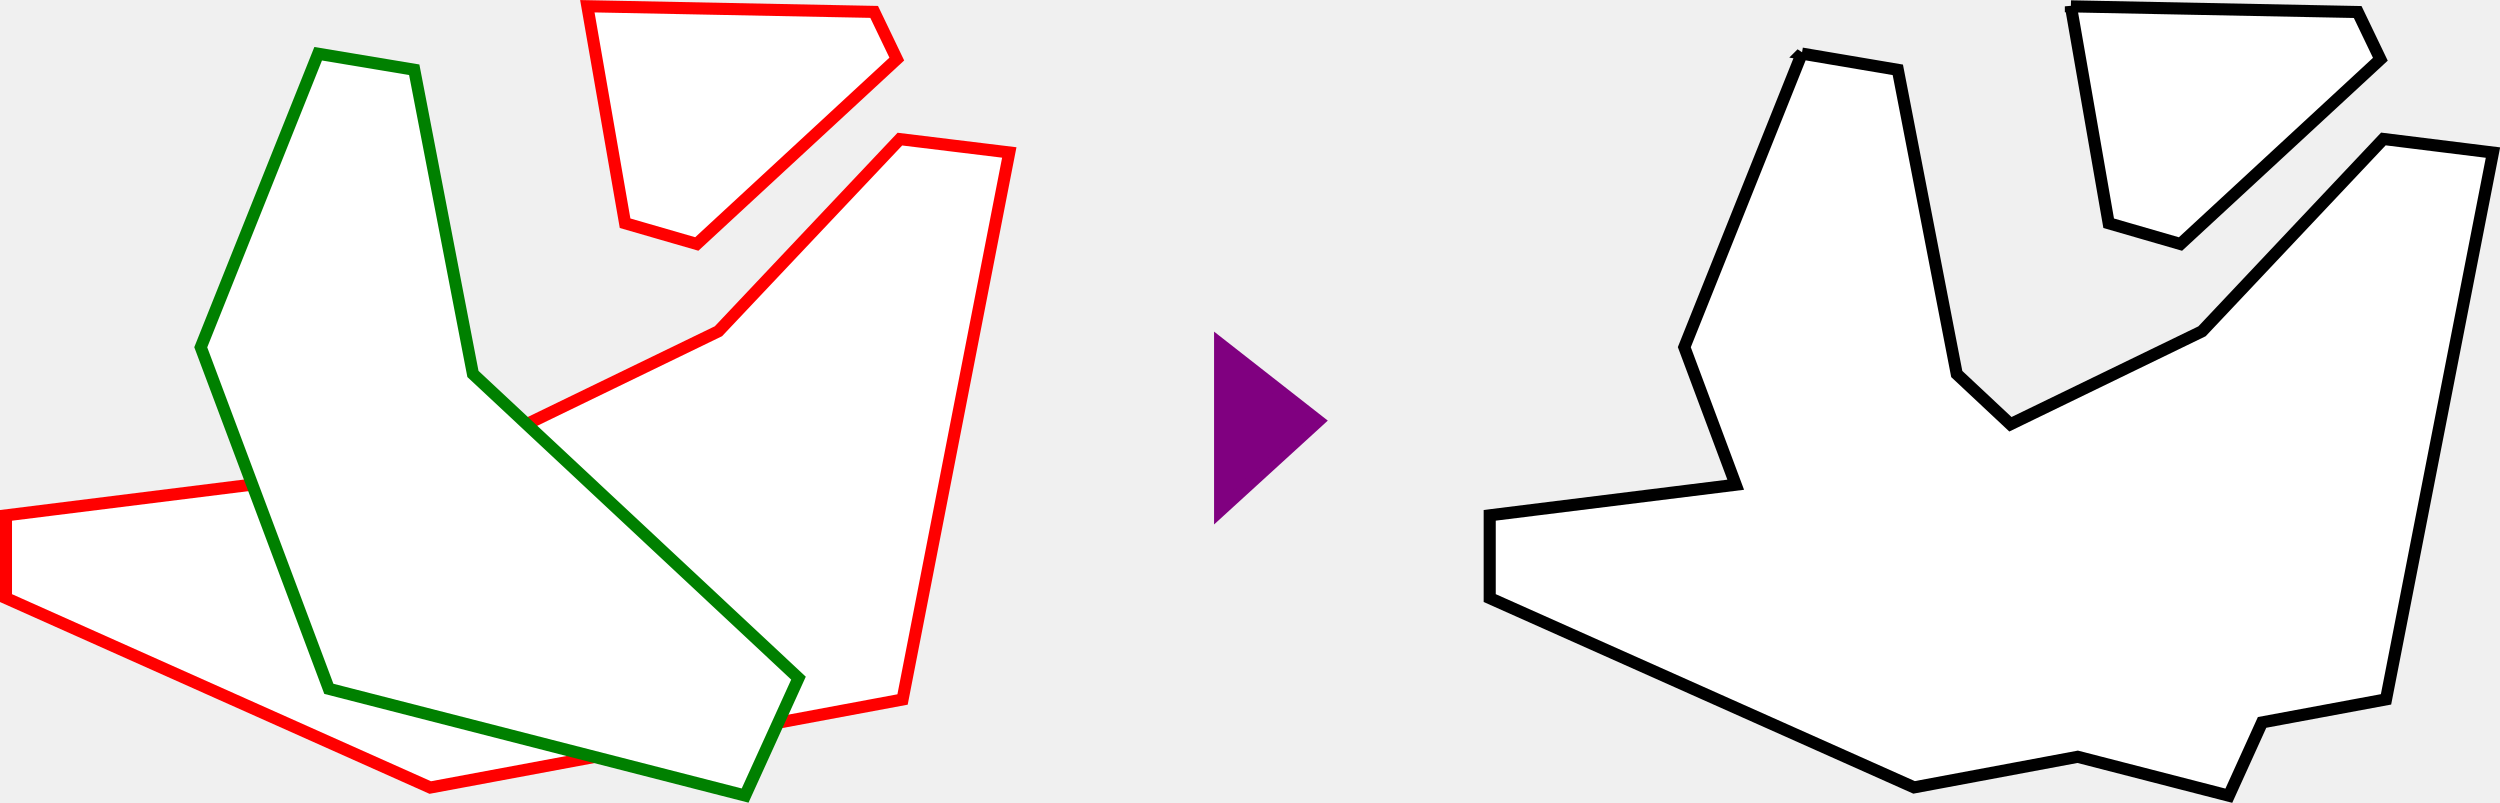
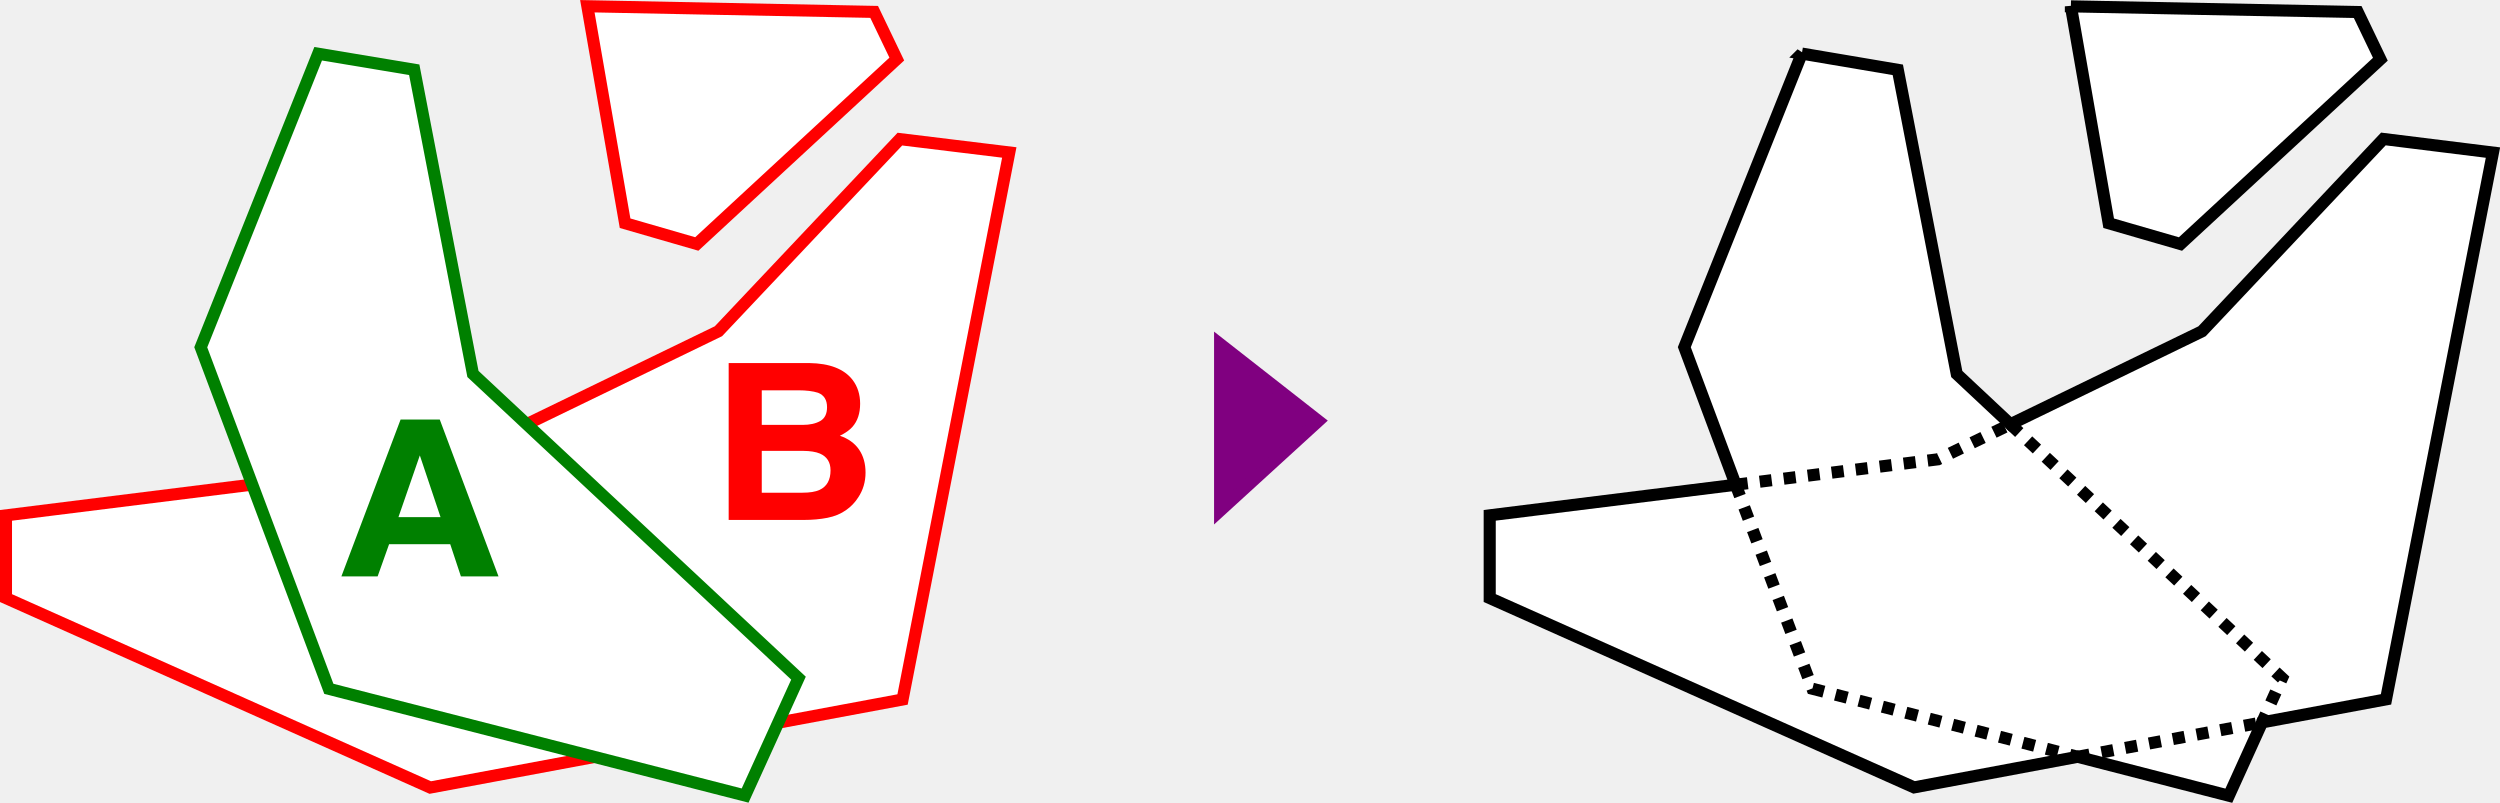
<svg xmlns="http://www.w3.org/2000/svg" xmlns:xlink="http://www.w3.org/1999/xlink" width="206.75" height="66.406" id="svg9885" version="1.1">
  <defs id="defs9887">
    <pattern xlink:href="#pattern3973-672" id="pattern5328" patternTransform="matrix(0.1467097,0.4263875,-1.46761,0.5570398,76.13566,423.3349)" />
    <pattern patternTransform="matrix(0.1467097,0.4263875,-1.46761,0.5570398,76.13566,423.3349)" id="pattern3973-672" xlink:href="#pattern3969-797" />
    <pattern patternTransform="matrix(0.1442633,0.3992003,-1.443137,0.521522,53.21184,417.6323)" id="pattern3969-797" xlink:href="#Strips1_4-768" />
    <pattern patternUnits="userSpaceOnUse" width="5" height="1" patternTransform="translate(0,0) scale(10,10)" id="Strips1_4-768">
      <rect style="fill:#0000ff;stroke:none" x="0" y="-0.5" width="1" height="2" id="rect4677" />
    </pattern>
    <pattern xlink:href="#pattern3973-672" id="pattern10950" patternTransform="matrix(0.1467097,0.4263875,-1.46761,0.5570398,76.13566,423.3349)" />
    <pattern patternTransform="matrix(0.1467097,0.4263875,-1.46761,0.5570398,76.13566,423.3349)" id="pattern10952" xlink:href="#pattern3969-797" />
    <pattern patternTransform="matrix(0.1442633,0.3992003,-1.443137,0.521522,53.21184,417.6323)" id="pattern10954" xlink:href="#Strips1_4-768" />
    <pattern xlink:href="#pattern3973-672" id="pattern10960" patternTransform="matrix(0.1467097,0.4263875,-1.46761,0.5570398,76.13566,423.3349)" />
    <pattern patternTransform="matrix(0.1467097,0.4263875,-1.46761,0.5570398,76.13566,423.3349)" id="pattern10962" xlink:href="#pattern3969-797" />
    <pattern patternTransform="matrix(0.1442633,0.3992003,-1.443137,0.521522,53.21184,417.6323)" id="pattern10964" xlink:href="#Strips1_4-768" />
    <pattern xlink:href="#pattern3973-672" id="pattern10970" patternTransform="matrix(0.1467097,0.4263875,-1.46761,0.5570398,76.13566,423.3349)" />
    <pattern patternTransform="matrix(0.1467097,0.4263875,-1.46761,0.5570398,76.13566,423.3349)" id="pattern10972" xlink:href="#pattern3969-797" />
    <pattern patternTransform="matrix(0.1442633,0.3992003,-1.443137,0.521522,53.21184,417.6323)" id="pattern10974" xlink:href="#Strips1_4-768" />
    <marker style="overflow:visible" id="Arrow2Mend" refX="0" refY="0" orient="auto">
      <path transform="scale(-0.6,-0.6)" d="M 8.719,4.034 -2.207,0.016 8.719,-4.002 c -1.745,2.372 -1.735,5.617 -6e-7,8.035 z" style="fill-rule:evenodd;stroke-width:0.625;stroke-linejoin:round" id="path4211" />
    </marker>
    <marker style="overflow:visible" id="marker12030" refX="0" refY="0" orient="auto">
      <path transform="scale(-0.6,-0.6)" d="M 8.719,4.034 -2.207,0.016 8.719,-4.002 c -1.745,2.372 -1.735,5.617 -6e-7,8.035 z" style="fill-rule:evenodd;stroke-width:0.625;stroke-linejoin:round" id="path12032" />
    </marker>
    <marker style="overflow:visible" id="marker12034" refX="0" refY="0" orient="auto">
      <path transform="scale(-0.6,-0.6)" d="M 8.719,4.034 -2.207,0.016 8.719,-4.002 c -1.745,2.372 -1.735,5.617 -6e-7,8.035 z" style="fill-rule:evenodd;stroke-width:0.625;stroke-linejoin:round" id="path12036" />
    </marker>
    <marker style="overflow:visible" id="marker12038" refX="0" refY="0" orient="auto">
      <path transform="scale(-0.6,-0.6)" d="M 8.719,4.034 -2.207,0.016 8.719,-4.002 c -1.745,2.372 -1.735,5.617 -6e-7,8.035 z" style="fill-rule:evenodd;stroke-width:0.625;stroke-linejoin:round" id="path12040" />
    </marker>
    <marker style="overflow:visible" id="marker12042" refX="0" refY="0" orient="auto">
      <path transform="scale(-0.6,-0.6)" d="M 8.719,4.034 -2.207,0.016 8.719,-4.002 c -1.745,2.372 -1.735,5.617 -6e-7,8.035 z" style="fill-rule:evenodd;stroke-width:0.625;stroke-linejoin:round" id="path12044" />
    </marker>
  </defs>
  <g id="layer1" transform="translate(-486.9688,-528.6562)">
    <path style="color:#000000;fill:#ffffff;fill-opacity:1;fill-rule:nonzero;stroke:#ff0000;stroke-width:1;stroke-linecap:butt;stroke-linejoin:miter;stroke-miterlimit:4;stroke-opacity:1;stroke-dasharray:none;stroke-dashoffset:0;marker:none;visibility:visible;display:inline;overflow:visible;enable-background:accumulate" d="m 561.389,540.161 -15.006,15.889 -21.847,10.593 -37.074,4.634 0,6.841 35.088,15.668 39.06,-7.282 8.827,-45.239 z" id="path8974" />
    <path style="color:#000000;fill:#ffffff;fill-opacity:1;fill-rule:nonzero;stroke:#ff0000;stroke-width:1;stroke-linecap:butt;stroke-linejoin:miter;stroke-miterlimit:4;stroke-opacity:1;stroke-dasharray:none;stroke-dashoffset:0;marker:none;visibility:visible;display:inline;overflow:visible;enable-background:accumulate" d="m 535.542,529.172 3.121,17.945 5.93,1.716 16.541,-15.292 -1.873,-3.901 z" id="path8978" />
    <path style="color:#000000;fill:#ffffff;stroke:#008000;stroke-width:1px;stroke-linecap:butt;stroke-linejoin:miter;stroke-miterlimit:4;stroke-opacity:1;stroke-dasharray:none;stroke-dashoffset:0;marker:none;visibility:visible;display:inline;overflow:visible;enable-background:accumulate" d="m 513.281,533.1 -9.71,24.275 10.593,28.247 34.426,8.827 4.414,-9.71 -26.923,-25.157 -4.855,-25.158 z" id="path8972" />
    <path id="path9025" d="m 587.872,557.107 0,13.789 8.132,-7.425 z" style="fill:#800080;stroke:#800080;stroke-width:1px;stroke-linecap:butt;stroke-linejoin:miter;stroke-opacity:1" />
    <path style="color:#000000;fill:#ffffff;fill-opacity:1;fill-rule:nonzero;stroke:#000000;stroke-width:1;stroke-linecap:butt;stroke-linejoin:miter;stroke-miterlimit:4;stroke-opacity:1;stroke-dasharray:none;stroke-dashoffset:0;marker:none;visibility:visible;display:inline;overflow:visible;enable-background:accumulate" d="m 658.231,529.18 3.125,17.938 5.938,1.719 16.531,-15.281 -1.875,-3.906 -23.719,-0.469 z m -22.25,3.906 -9.719,24.281 4.25,11.375 -20.344,2.531 0,6.844 35.094,15.656 13.531,-2.531 12.5,3.219 2.75,-6.062 10.25,-1.906 8.844,-45.219 -9.062,-1.125 -15,15.906 -15.844,7.688 -4.438,-4.156 -4.875,-25.156 -7.938,-1.344 z" id="path9029" />
-     <flowRoot xml:space="preserve" id="flowRoot9755" style="font-size:20px;font-style:normal;font-variant:normal;font-weight:bold;font-stretch:normal;line-height:125%;letter-spacing:0px;word-spacing:0px;fill:#008000;fill-opacity:1;stroke:none;font-family:Helvetica;-inkscape-font-specification:Sans Bold" transform="matrix(0.95317,0,0,0.9013481,259.8634,361.196)">
-       <flowRegion id="flowRegion9757">
-         <rect id="rect9759" width="37.626" height="34.491" x="267.376" y="219.449" style="fill:#008000" />
-       </flowRegion>
-       <flowPara id="flowPara9761">A</flowPara>
-     </flowRoot>
-     <flowRoot transform="matrix(0.95317,0,0,0.9013481,290.8778,356.5259)" style="font-size:20px;font-style:normal;font-variant:normal;font-weight:bold;font-stretch:normal;line-height:125%;letter-spacing:0px;word-spacing:0px;fill:#ff0000;fill-opacity:1;stroke:none;font-family:Helvetica;-inkscape-font-specification:Sans Bold" id="flowRoot9763" xml:space="preserve">
-       <flowRegion id="flowRegion9765">
-         <rect y="219.449" x="267.376" height="34.491" width="37.626" id="rect9767" style="fill:#ff0000" />
-       </flowRegion>
-       <flowPara id="flowPara9769">B</flowPara>
-     </flowRoot>
+     <g transform="matrix(0.95317,0,0,0.9013481,259.8634,361.196)" style="font-size:20px;font-style:normal;font-variant:normal;font-weight:bold;font-stretch:normal;line-height:125%;letter-spacing:0px;word-spacing:0px;fill:#008000;fill-opacity:1;stroke:none;font-family:Helvetica;-inkscape-font-specification:Sans Bold" id="flowRoot9755">
+       <path d="m 272.834,233.236 3.652,0 -1.797,-5.664 z m 0.186,-8.955 3.398,0 5.098,14.395 -3.262,0 -0.928,-2.959 -5.303,0 -0.996,2.959 -3.145,0 z" style="" id="path4144" />
+     </g>
+     <g transform="matrix(0.95317,0,0,0.9013481,290.8778,356.5259)" style="font-size:20px;font-style:normal;font-variant:normal;font-weight:bold;font-stretch:normal;line-height:125%;letter-spacing:0px;word-spacing:0px;fill:#ff0000;fill-opacity:1;stroke:none;font-family:Helvetica;-inkscape-font-specification:Sans Bold" id="flowRoot9763">
+       <path d="m 271.818,226.781 0,3.174 3.535,0 c 0.631,1e-5 1.144,-0.119 1.538,-0.356 0.394,-0.238 0.591,-0.659 0.591,-1.265 -10e-6,-0.671 -0.26,-1.113 -0.781,-1.328 -0.449,-0.15 -1.022,-0.225 -1.719,-0.225 z m 0,5.557 0,3.838 3.535,0 c 0.631,0 1.123,-0.085 1.475,-0.254 0.638,-0.312 0.957,-0.911 0.957,-1.797 -1e-5,-0.749 -0.309,-1.263 -0.928,-1.543 -0.345,-0.156 -0.83,-0.238 -1.455,-0.244 z m 4.121,-8.057 c 1.764,0.026 3.014,0.537 3.75,1.533 0.443,0.612 0.664,1.344 0.664,2.197 -2e-5,0.879 -0.221,1.585 -0.664,2.119 -0.247,0.299 -0.612,0.573 -1.094,0.82 0.736,0.267 1.291,0.69 1.665,1.27 0.374,0.579 0.562,1.283 0.562,2.109 -2e-5,0.853 -0.215,1.618 -0.645,2.295 -0.273,0.449 -0.615,0.827 -1.025,1.133 -0.462,0.352 -1.007,0.592 -1.636,0.723 -0.628,0.13 -1.31,0.195 -2.046,0.195 l -6.523,0 0,-14.395 6.992,0 z" style="" id="path4141" />
+     </g>
+     <path style="fill:none;stroke:#000000;stroke-width:1;stroke-linecap:butt;stroke-linejoin:miter;stroke-opacity:1;stroke-miterlimit:4;stroke-dasharray:1,1;stroke-dashoffset:0" d="m 143.543,40.087 16.73,-2.103 5.988,-2.897" id="path3033" transform="translate(486.9688,528.6562)" />
+     <path style="fill:none;stroke:#000000;stroke-width:1;stroke-linecap:butt;stroke-linejoin:miter;stroke-opacity:1;stroke-miterlimit:4;stroke-dasharray:1,1;stroke-dashoffset:0" d="m 171.825,62.587 0,0 15.25,-2.844" id="path3035" transform="translate(486.9688,528.6562)" />
+     <path style="fill:none;stroke:#000000;stroke-width:1;stroke-linecap:butt;stroke-linejoin:miter;stroke-opacity:1;stroke-miterlimit:4;stroke-dasharray:1,1;stroke-dashoffset:0" d="m 143.543,40.087 6.343,16.872 21.939,5.628" id="path3039" transform="translate(486.9688,528.6562)" />
+     <path style="fill:none;stroke:#000000;stroke-width:1;stroke-linecap:butt;stroke-linejoin:miter;stroke-opacity:1;stroke-miterlimit:4;stroke-dasharray:1,1;stroke-dashoffset:0" d="m 166.262,35.087 22.464,20.989 -1.651,3.667" id="path3041" transform="translate(486.9688,528.6562)" />
  </g>
</svg>
